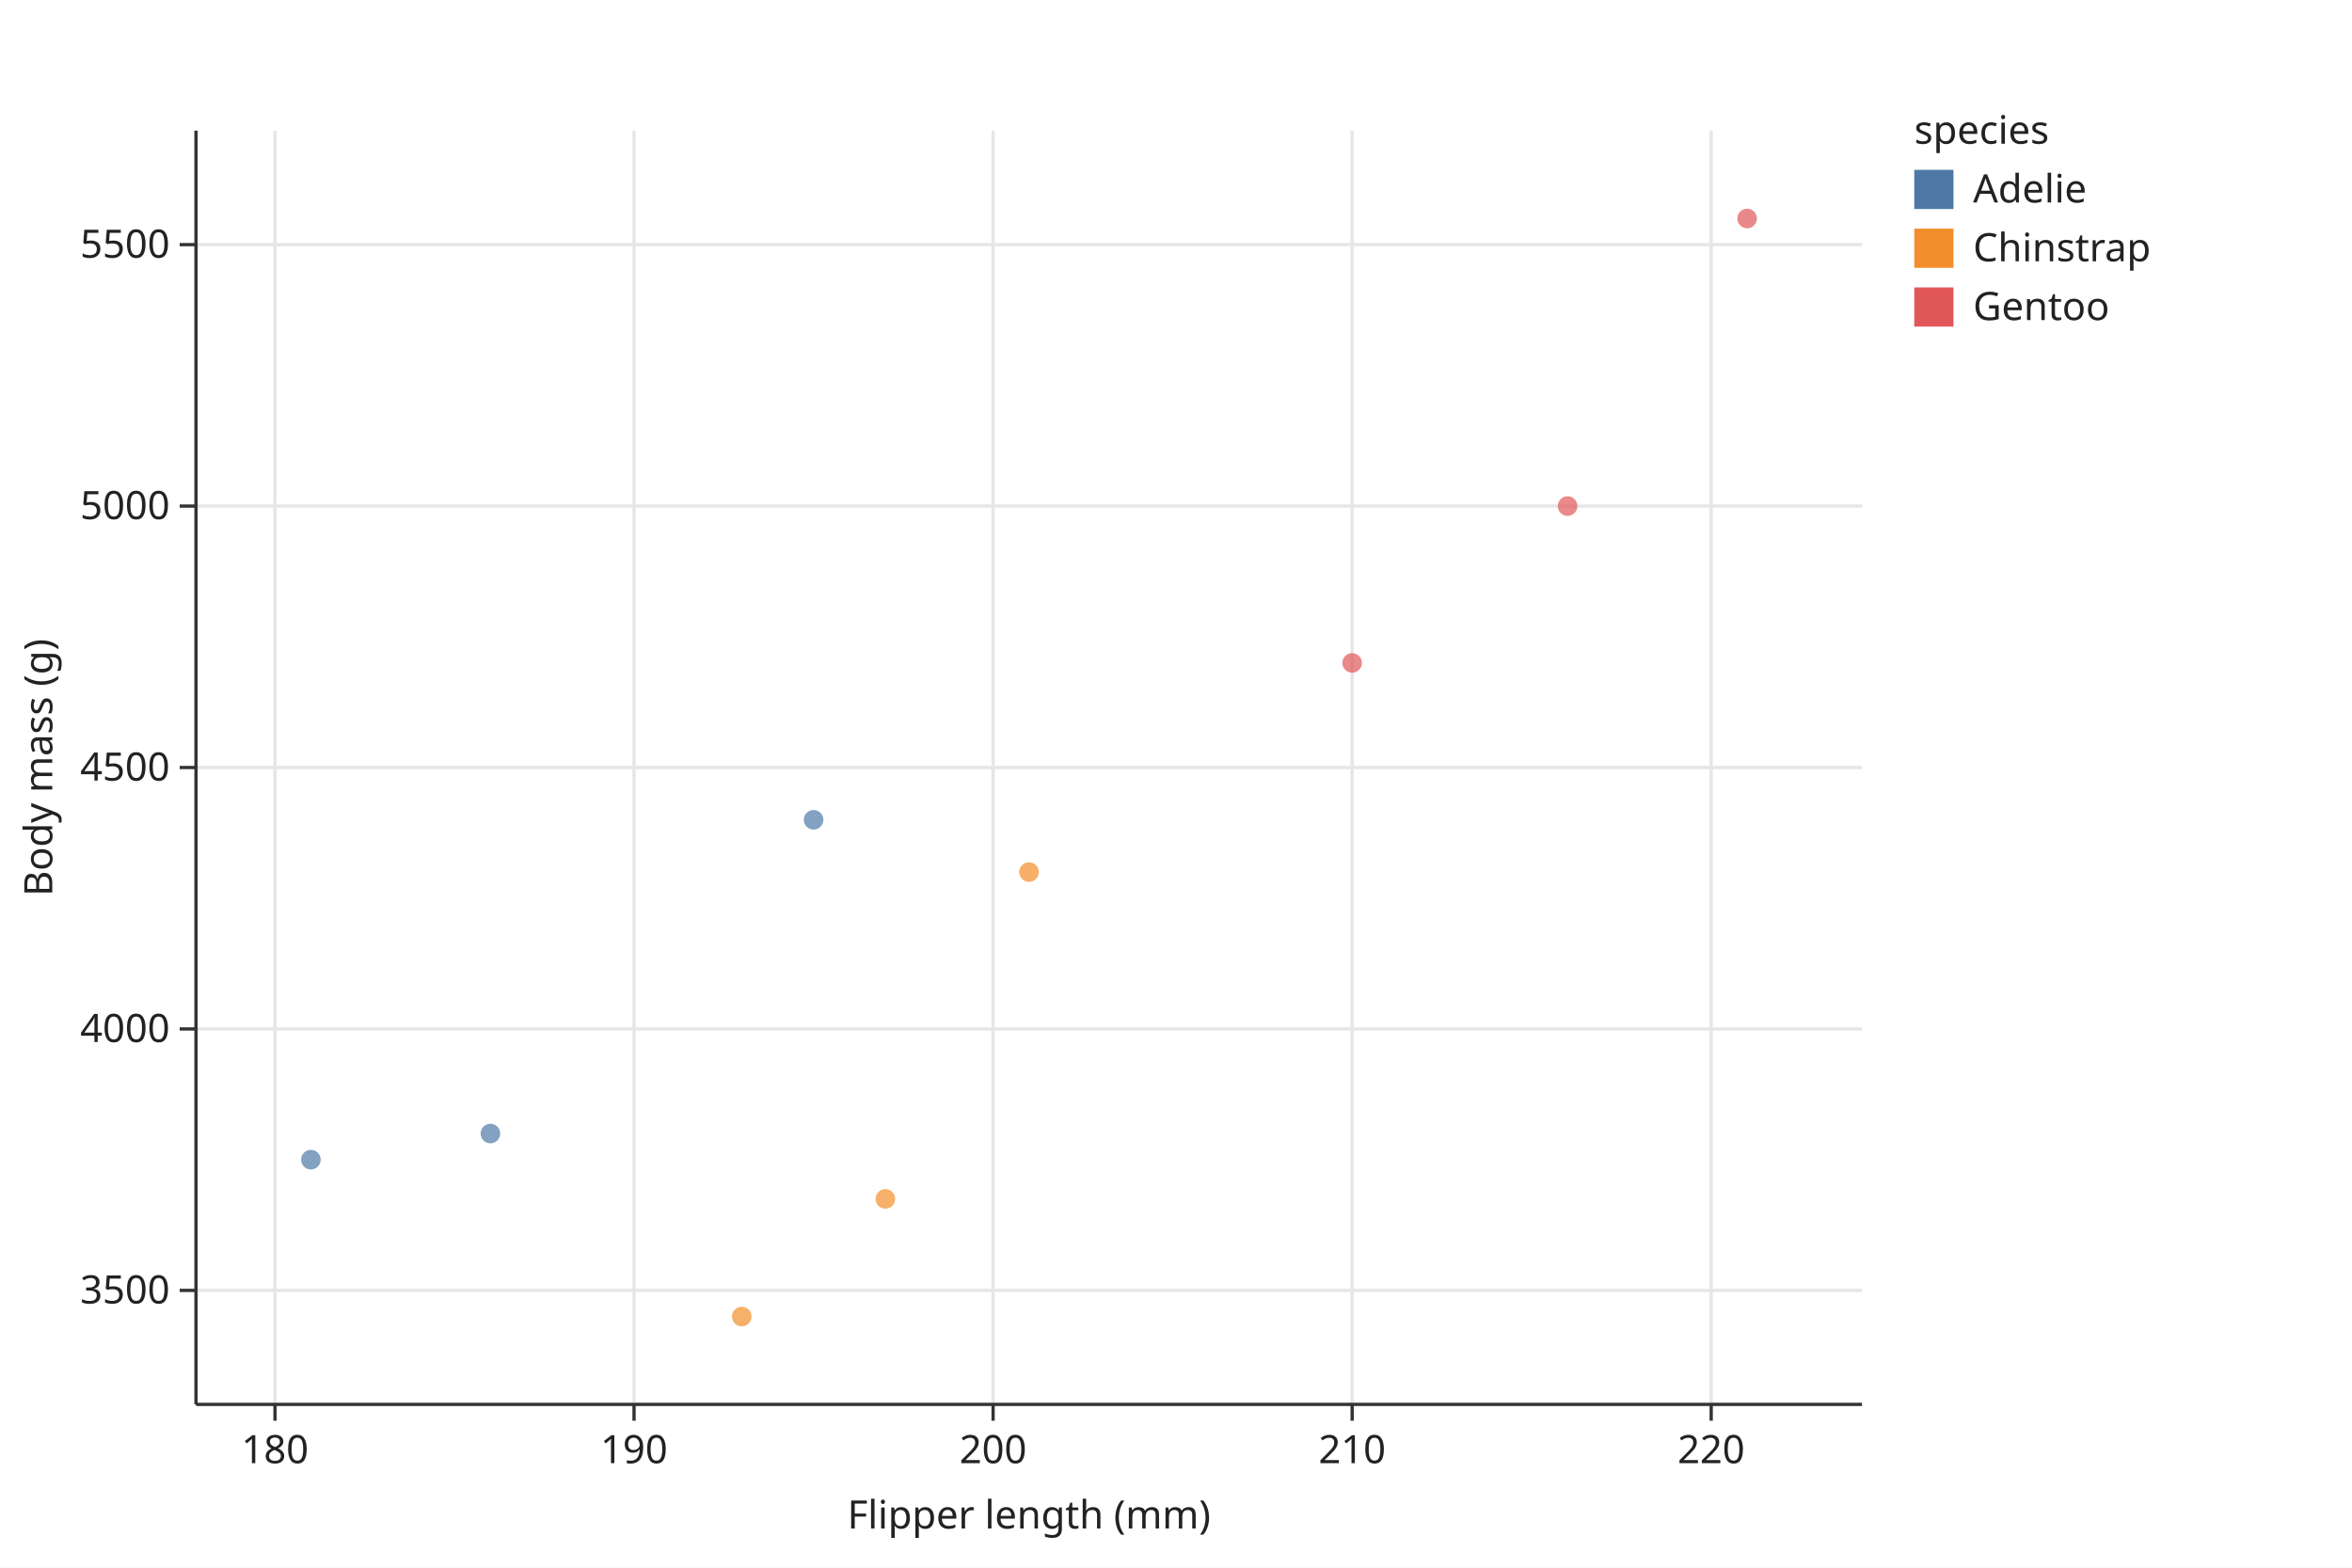
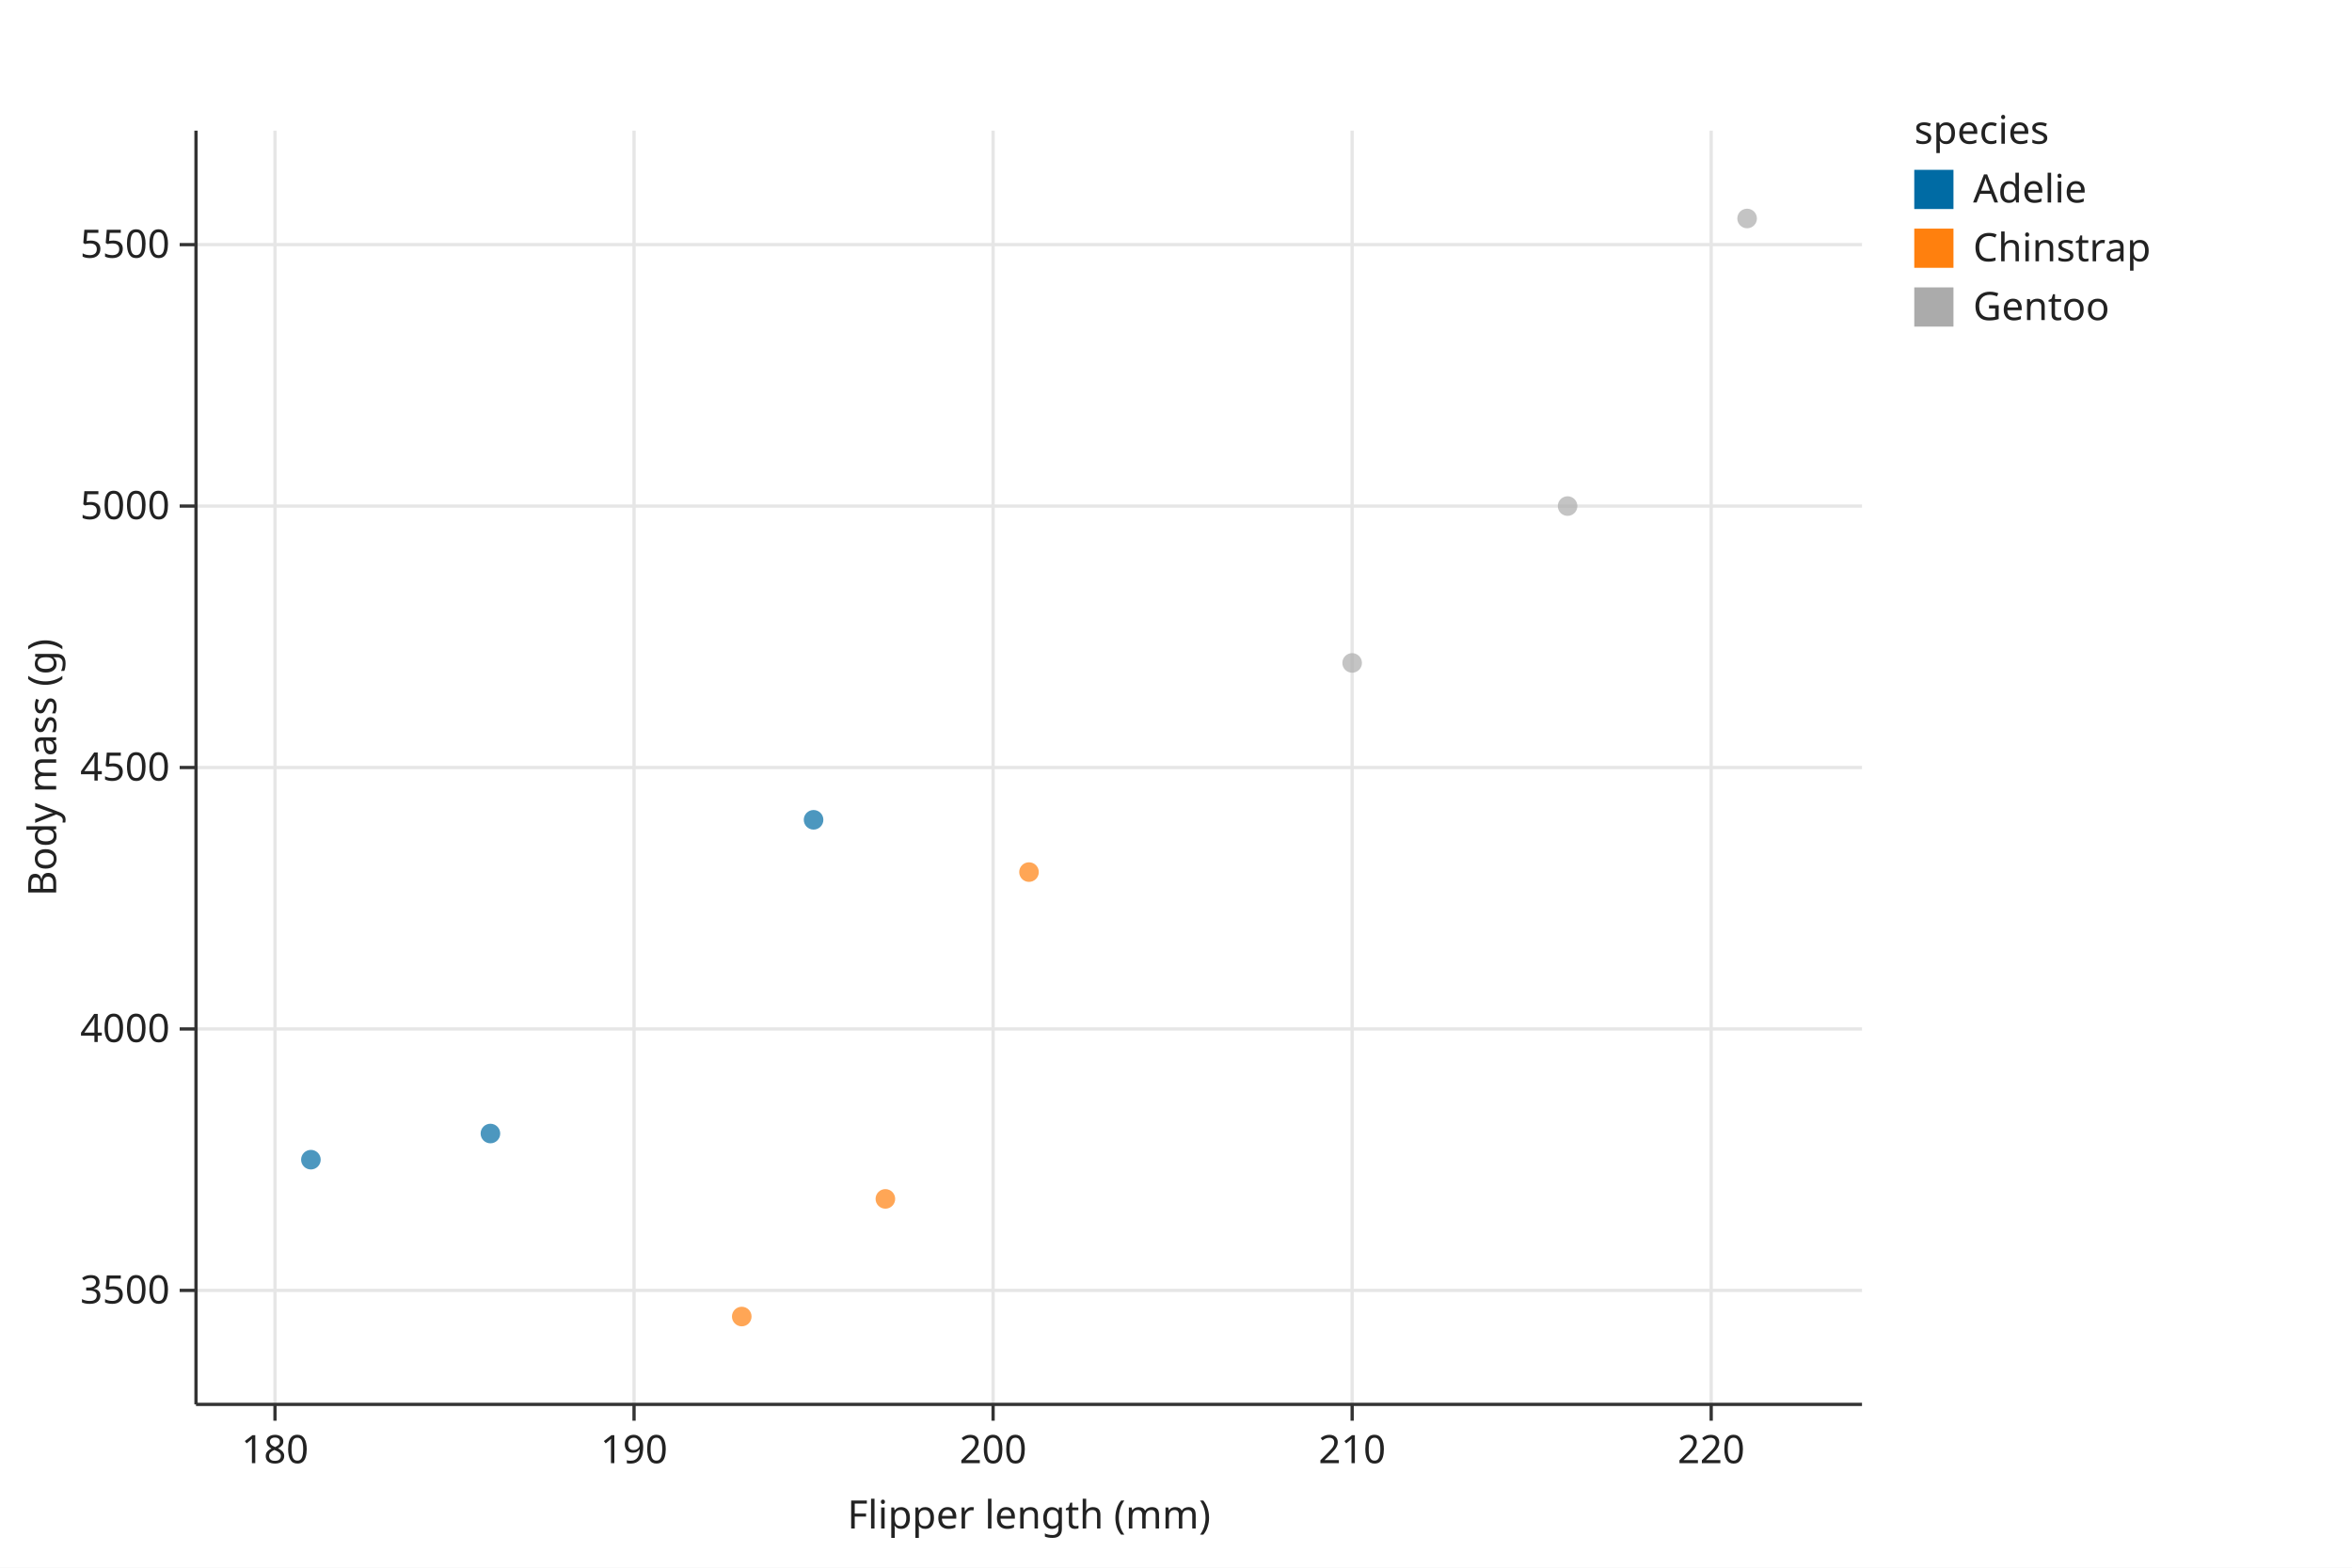
<svg xmlns="http://www.w3.org/2000/svg" width="720" height="480" viewBox="0 0 720 480" role="img">
  <rect class="algraf-background" x="0" y="0" width="720" height="480" fill="#ffffff" />
  <rect class="algraf-plot-area" x="60" y="40" width="510" height="390" fill="#ffffff" />
  <g class="algraf-grid">
    <line x1="84.181" y1="40" x2="84.181" y2="430" stroke="#e6e6e6" stroke-width="1" />
    <line x1="194.095" y1="40" x2="194.095" y2="430" stroke="#e6e6e6" stroke-width="1" />
    <line x1="304.009" y1="40" x2="304.009" y2="430" stroke="#e6e6e6" stroke-width="1" />
    <line x1="413.922" y1="40" x2="413.922" y2="430" stroke="#e6e6e6" stroke-width="1" />
    <line x1="523.836" y1="40" x2="523.836" y2="430" stroke="#e6e6e6" stroke-width="1" />
    <line x1="60" y1="395.099" x2="570" y2="395.099" stroke="#e6e6e6" stroke-width="1" />
    <line x1="60" y1="315.049" x2="570" y2="315.049" stroke="#e6e6e6" stroke-width="1" />
    <line x1="60" y1="235" x2="570" y2="235" stroke="#e6e6e6" stroke-width="1" />
    <line x1="60" y1="154.951" x2="570" y2="154.951" stroke="#e6e6e6" stroke-width="1" />
    <line x1="60" y1="74.901" x2="570" y2="74.901" stroke="#e6e6e6" stroke-width="1" />
  </g>
  <g class="algraf-layer algraf-geom-point">
-     <circle cx="95.172" cy="355.074" r="3" fill="#4E79A7" opacity="0.7" />
-     <circle cx="150.129" cy="347.069" r="3" fill="#4E79A7" opacity="0.7" />
-     <circle cx="249.052" cy="251.01" r="3" fill="#4E79A7" opacity="0.7" />
-     <circle cx="227.069" cy="403.103" r="3" fill="#F28E2B" opacity="0.7" />
-     <circle cx="271.034" cy="367.081" r="3" fill="#F28E2B" opacity="0.7" />
-     <circle cx="315" cy="267.02" r="3" fill="#F28E2B" opacity="0.7" />
-     <circle cx="413.922" cy="202.98" r="3" fill="#E15759" opacity="0.7" />
-     <circle cx="479.871" cy="154.951" r="3" fill="#E15759" opacity="0.7" />
-     <circle cx="534.828" cy="66.897" r="3" fill="#E15759" opacity="0.7" />
+     <circle cx="95.172" cy="355.074" r="3" fill="#006BA4" opacity="0.7" />
+     <circle cx="150.129" cy="347.069" r="3" fill="#006BA4" opacity="0.7" />
+     <circle cx="249.052" cy="251.01" r="3" fill="#006BA4" opacity="0.7" />
+     <circle cx="227.069" cy="403.103" r="3" fill="#FF800E" opacity="0.7" />
+     <circle cx="271.034" cy="367.081" r="3" fill="#FF800E" opacity="0.7" />
+     <circle cx="315" cy="267.02" r="3" fill="#FF800E" opacity="0.7" />
+     <circle cx="413.922" cy="202.98" r="3" fill="#ABABAB" opacity="0.7" />
+     <circle cx="479.871" cy="154.951" r="3" fill="#ABABAB" opacity="0.7" />
+     <circle cx="534.828" cy="66.897" r="3" fill="#ABABAB" opacity="0.7" />
  </g>
  <g class="algraf-axes">
    <line x1="60" y1="430" x2="570" y2="430" stroke="#333333" stroke-width="1" />
    <line x1="84.181" y1="430" x2="84.181" y2="435" stroke="#333333" stroke-width="1" />
    <text x="84.181" y="448" text-anchor="middle" font-family="system-ui, sans-serif" font-size="12" fill="#222222">180</text>
    <line x1="194.095" y1="430" x2="194.095" y2="435" stroke="#333333" stroke-width="1" />
    <text x="194.095" y="448" text-anchor="middle" font-family="system-ui, sans-serif" font-size="12" fill="#222222">190</text>
    <line x1="304.009" y1="430" x2="304.009" y2="435" stroke="#333333" stroke-width="1" />
    <text x="304.009" y="448" text-anchor="middle" font-family="system-ui, sans-serif" font-size="12" fill="#222222">200</text>
    <line x1="413.922" y1="430" x2="413.922" y2="435" stroke="#333333" stroke-width="1" />
    <text x="413.922" y="448" text-anchor="middle" font-family="system-ui, sans-serif" font-size="12" fill="#222222">210</text>
    <line x1="523.836" y1="430" x2="523.836" y2="435" stroke="#333333" stroke-width="1" />
    <text x="523.836" y="448" text-anchor="middle" font-family="system-ui, sans-serif" font-size="12" fill="#222222">220</text>
    <text x="315" y="468" text-anchor="middle" font-family="system-ui, sans-serif" font-size="12" fill="#222222">Flipper length (mm)</text>
    <line x1="60" y1="40" x2="60" y2="430" stroke="#333333" stroke-width="1" />
    <line x1="55" y1="395.099" x2="60" y2="395.099" stroke="#333333" stroke-width="1" />
    <text x="52" y="399.099" text-anchor="end" font-family="system-ui, sans-serif" font-size="12" fill="#222222">3500</text>
    <line x1="55" y1="315.049" x2="60" y2="315.049" stroke="#333333" stroke-width="1" />
    <text x="52" y="319.049" text-anchor="end" font-family="system-ui, sans-serif" font-size="12" fill="#222222">4000</text>
    <line x1="55" y1="235" x2="60" y2="235" stroke="#333333" stroke-width="1" />
    <text x="52" y="239" text-anchor="end" font-family="system-ui, sans-serif" font-size="12" fill="#222222">4500</text>
    <line x1="55" y1="154.951" x2="60" y2="154.951" stroke="#333333" stroke-width="1" />
    <text x="52" y="158.951" text-anchor="end" font-family="system-ui, sans-serif" font-size="12" fill="#222222">5000</text>
    <line x1="55" y1="74.901" x2="60" y2="74.901" stroke="#333333" stroke-width="1" />
    <text x="52" y="78.901" text-anchor="end" font-family="system-ui, sans-serif" font-size="12" fill="#222222">5500</text>
-     <text x="16" y="235" text-anchor="middle" transform="rotate(-90 16 235)" font-family="system-ui, sans-serif" font-size="12" fill="#222222">Body mass (g)</text>
+     <text x="17.2" y="235" text-anchor="middle" transform="rotate(-90 17.2 235)" font-family="system-ui, sans-serif" font-size="12" fill="#222222">Body mass (g)</text>
  </g>
  <g class="algraf-legends">
    <text x="586" y="44" text-anchor="start" font-family="system-ui, sans-serif" font-size="12" fill="#222222">species</text>
-     <rect x="586" y="52" width="12" height="12" fill="#4E79A7" />
+     <rect x="586" y="52" width="12" height="12" fill="#006BA4" />
    <text x="604" y="62" text-anchor="start" font-family="system-ui, sans-serif" font-size="12" fill="#222222">Adelie</text>
-     <rect x="586" y="70" width="12" height="12" fill="#F28E2B" />
+     <rect x="586" y="70" width="12" height="12" fill="#FF800E" />
    <text x="604" y="80" text-anchor="start" font-family="system-ui, sans-serif" font-size="12" fill="#222222">Chinstrap</text>
-     <rect x="586" y="88" width="12" height="12" fill="#E15759" />
+     <rect x="586" y="88" width="12" height="12" fill="#ABABAB" />
    <text x="604" y="98" text-anchor="start" font-family="system-ui, sans-serif" font-size="12" fill="#222222">Gentoo</text>
  </g>
</svg>
